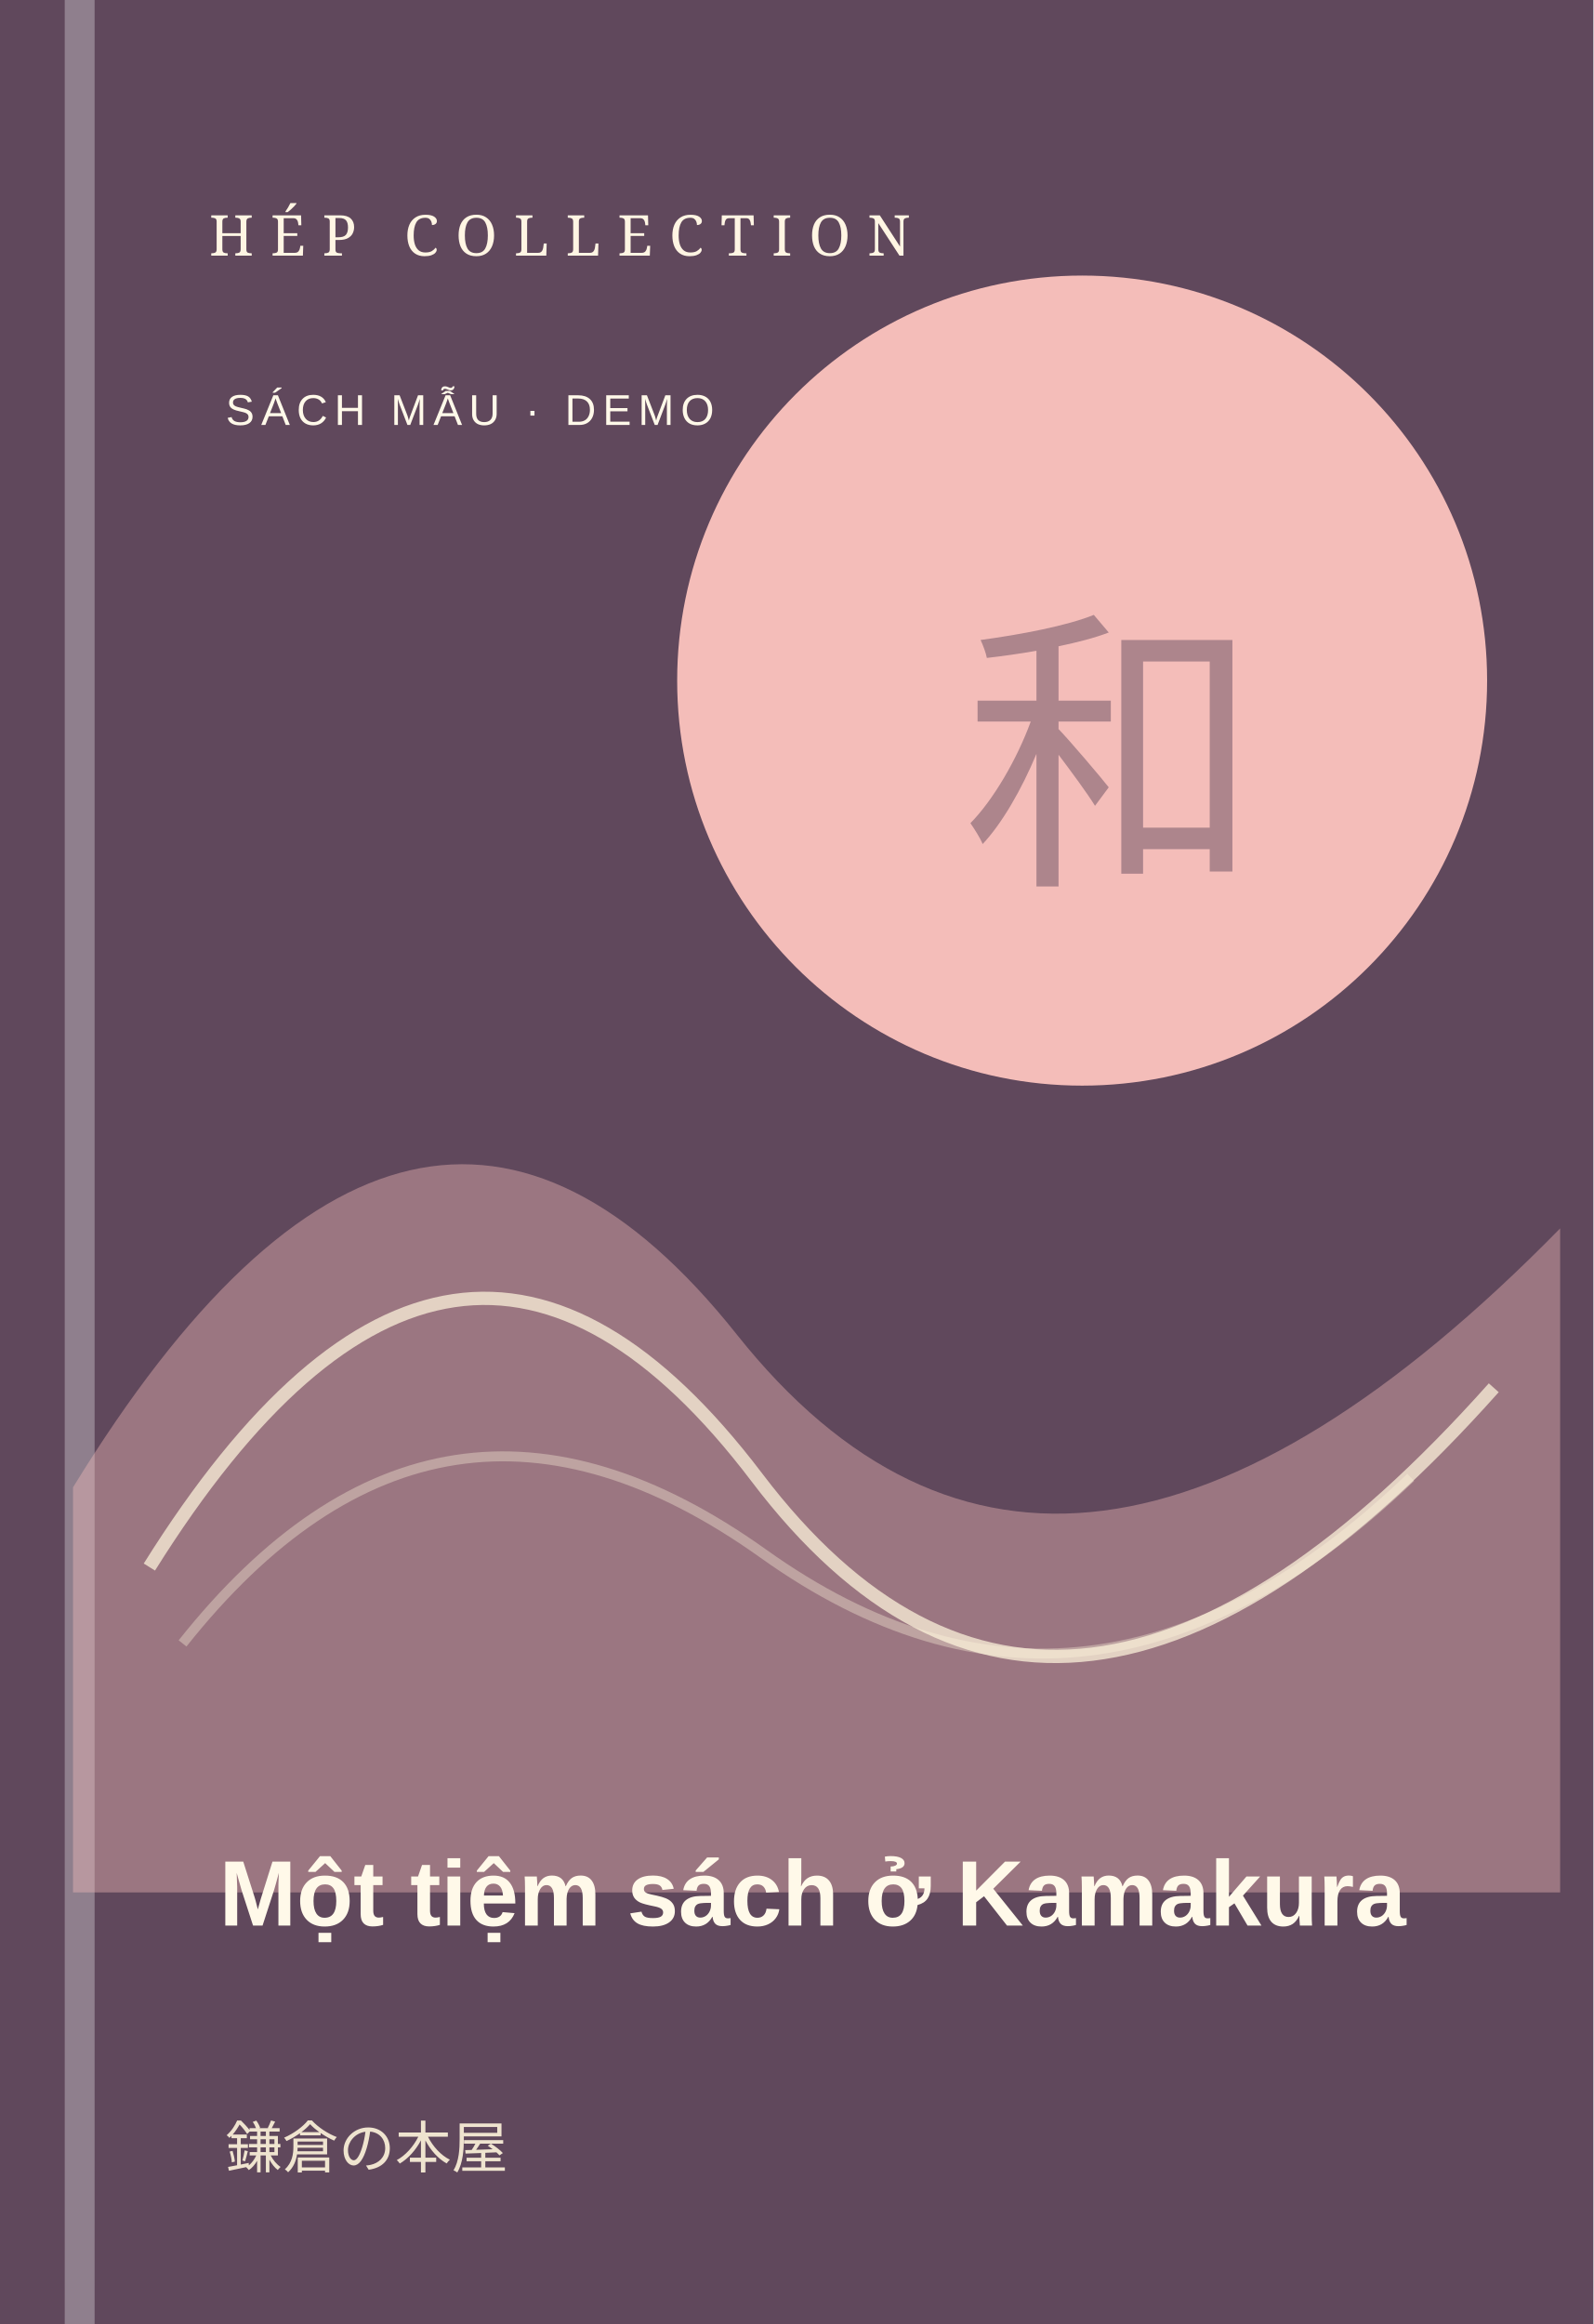
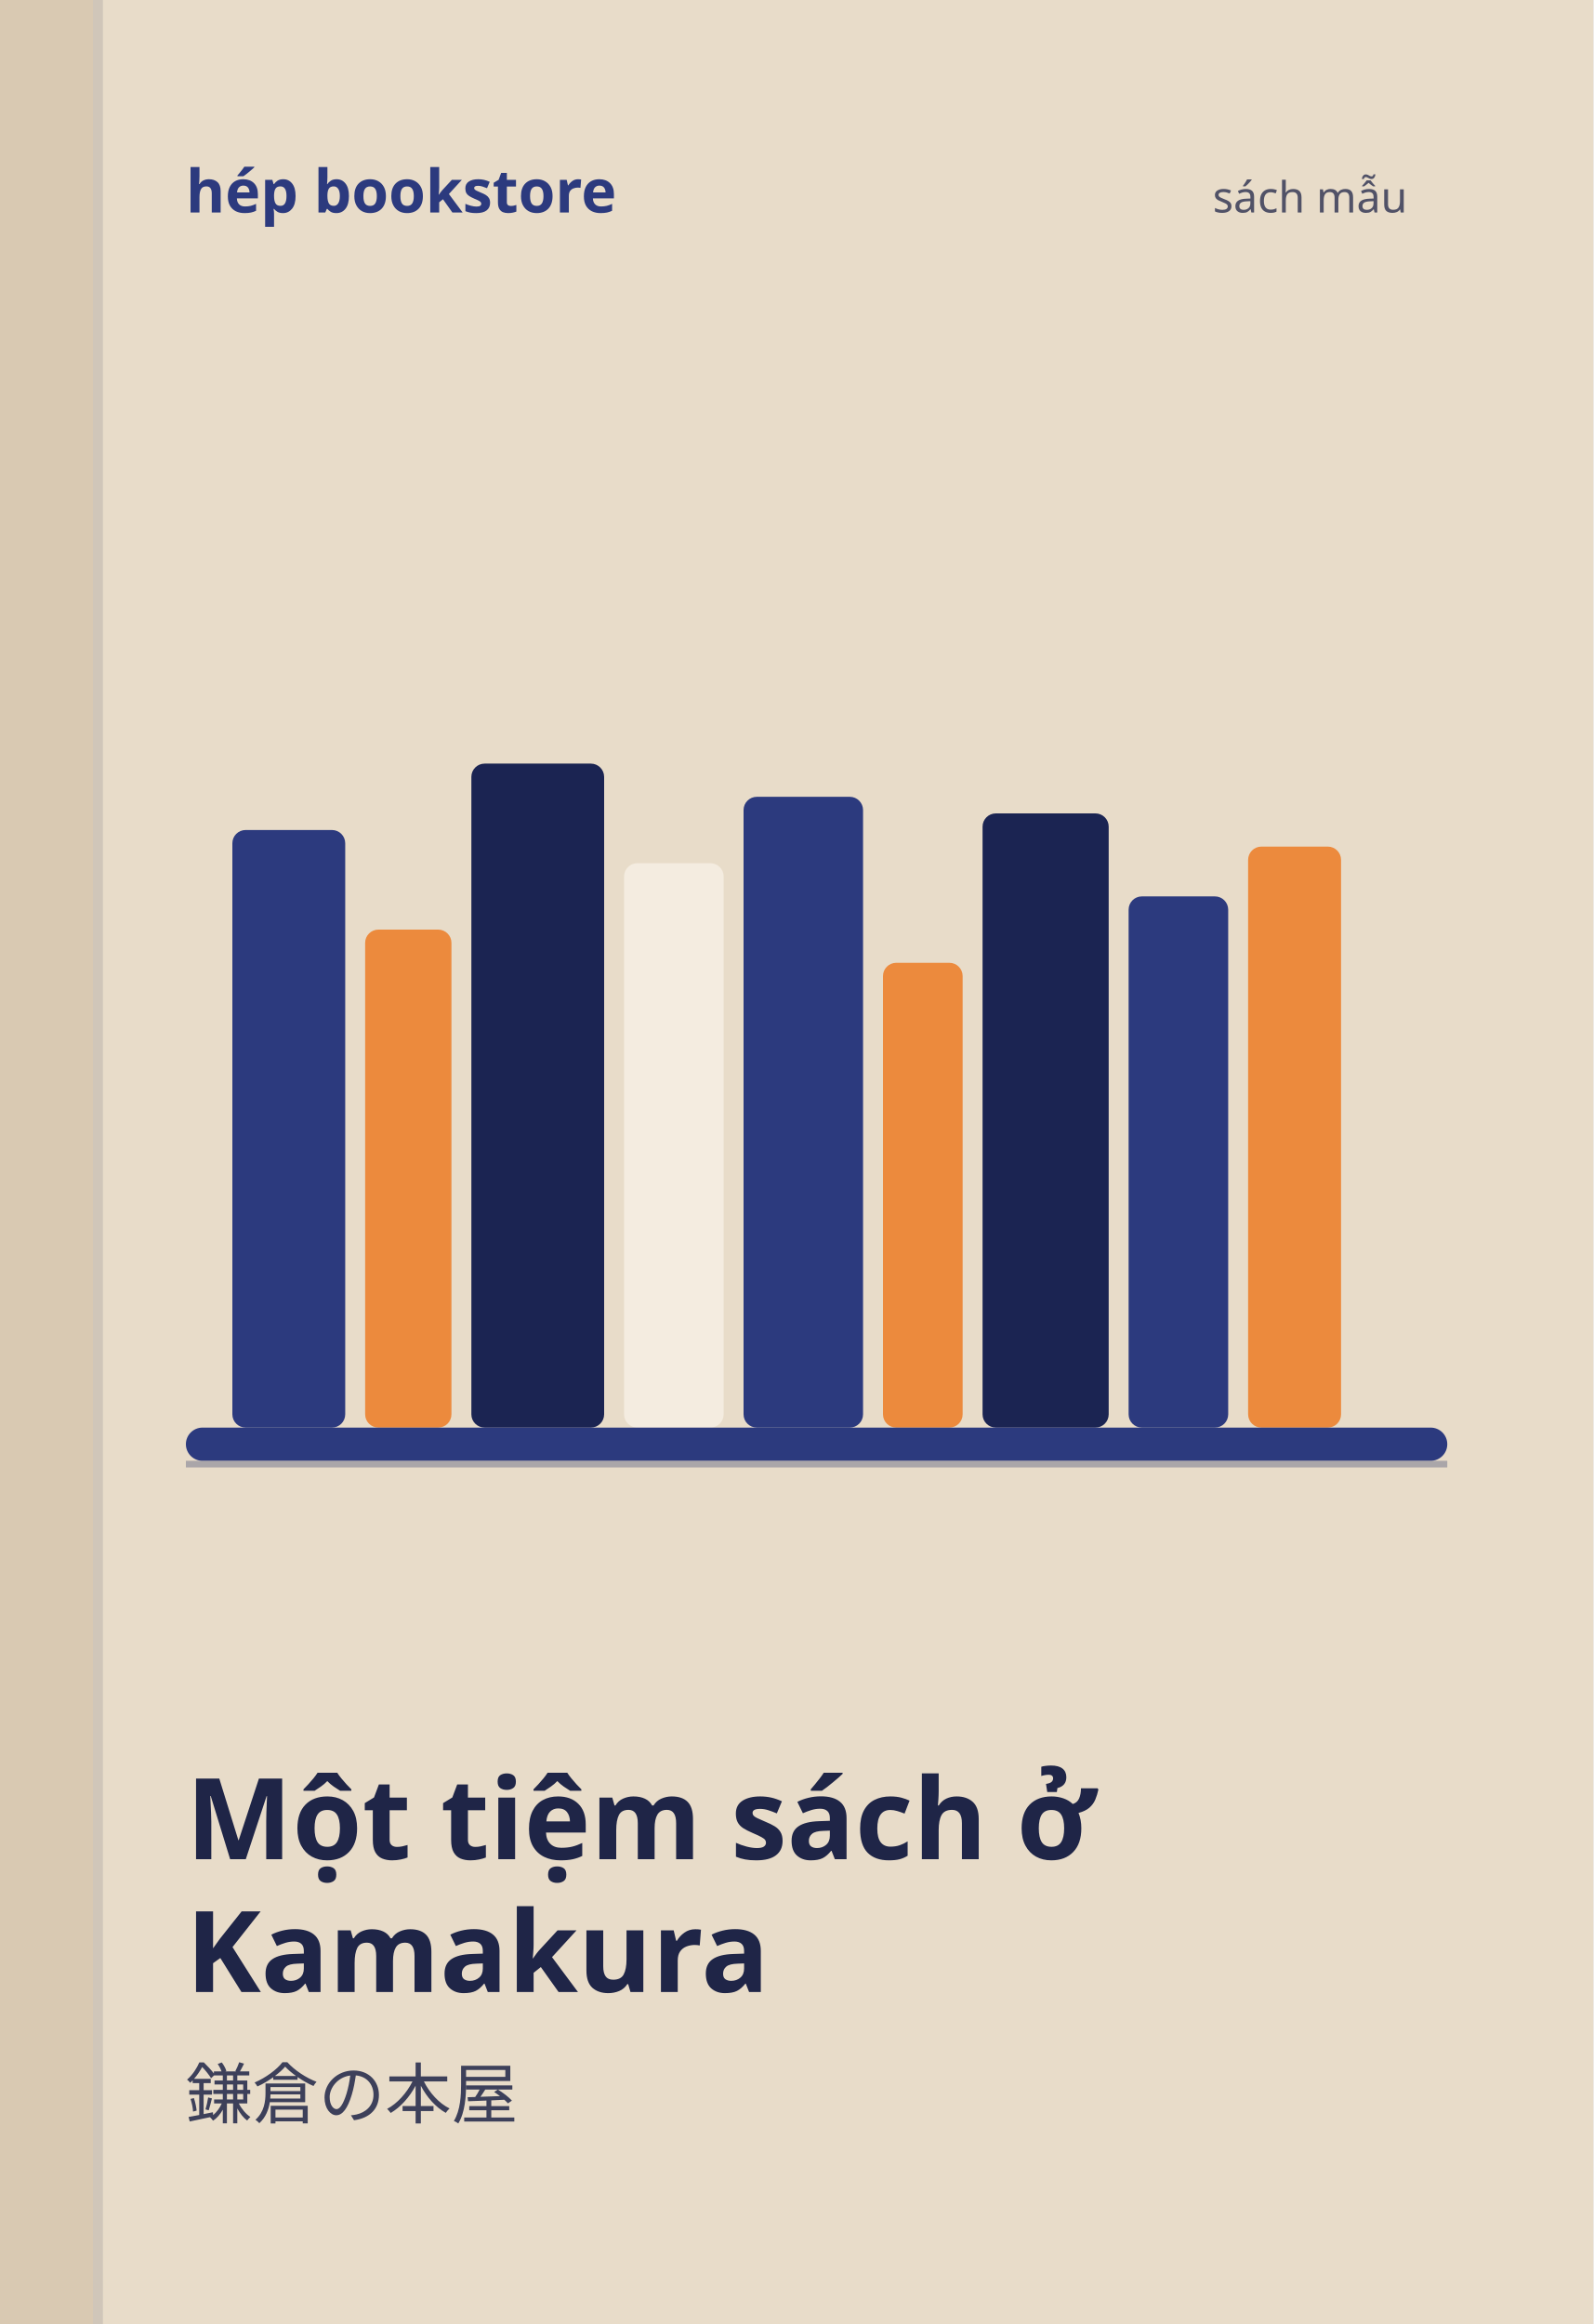
<svg xmlns="http://www.w3.org/2000/svg" width="480" height="700" viewBox="0 0 480 700" role="img" aria-label="Bìa minh họa Một tiệm sách ở Kamakura">
-   <rect width="480" height="700" fill="#60485c" />
-   <path d="M24 0 L24 700" stroke="#ffffff" stroke-opacity=".3" stroke-width="9" />
-   <circle cx="326" cy="205" r="122" fill="#f4bdb9" />
-   <path d="M22 448 Q125 280 222 402 T470 370 L470 570 L22 570" fill="#f4bdb9" fill-opacity=".4" />
-   <path d="M45 472 Q137 325 228 445 T450 418" fill="none" stroke="#fff5dc" stroke-opacity=".72" stroke-width="4" />
-   <path d="M55 495 Q132 398 230 468 T425 445" fill="none" stroke="#fff5dc" stroke-opacity=".35" stroke-width="3" />
-   <text x="63" y="77" font-family="Georgia,serif" font-size="17" letter-spacing="5" fill="#fff5e3">HÉP COLLECTION</text>
-   <text x="66" y="580" font-family="Arial,sans-serif" font-weight="bold" font-size="28" fill="#fff9e9">Một tiệm sách ở Kamakura</text>
-   <text x="66" y="615" font-family="Arial,sans-serif" font-weight="bold" font-size="26" fill="#fff9e9" />
-   <text x="68" y="653" font-family="sans-serif" font-size="17" fill="#fff5dc" opacity=".9">鎌倉の本屋</text>
-   <text x="290" y="260" font-family="serif" font-size="90" fill="#60485c" fill-opacity=".48">和</text>
-   <text x="68" y="128" font-family="Arial" font-size="13" fill="#fff9e9" letter-spacing="2">SÁCH MẪU · DEMO</text>
+   <rect width="480" height="700" fill="#e8dcc9" />
+   <rect x="70" y="250" width="34" height="180" rx="4" fill="#2c3a7e" />
+   <rect x="110" y="280" width="26" height="150" rx="4" fill="#ec8a3d" />
+   <rect x="142" y="230" width="40" height="200" rx="4" fill="#1b2452" />
+   <rect x="188" y="260" width="30" height="170" rx="4" fill="#f4ece0" />
+   <rect x="224" y="240" width="36" height="190" rx="4" fill="#2c3a7e" />
+   <rect x="266" y="290" width="24" height="140" rx="4" fill="#ec8a3d" />
+   <rect x="296" y="245" width="38" height="185" rx="4" fill="#1b2452" />
+   <rect x="340" y="270" width="30" height="160" rx="4" fill="#2c3a7e" />
+   <rect x="376" y="255" width="28" height="175" rx="4" fill="#ec8a3d" />
+   <rect x="56" y="430" width="380" height="10" rx="5" fill="#2c3a7e" />
+   <rect x="56" y="440" width="380" height="2" fill="#4f5679" fill-opacity=".4" />
+   <rect width="28" height="700" fill="#d9c9b2" />
+   <rect x="28" width="3" height="700" fill="#1f2547" fill-opacity=".12" />
+   <text x="56" y="64" font-family="'Baloo 2','Be Vietnam Pro','Segoe UI',system-ui,sans-serif" font-weight="600" font-size="18" fill="#2c3a7e">hép bookstore</text>
+   <text x="424" y="64" text-anchor="end" font-family="'Baloo 2','Be Vietnam Pro','Segoe UI',system-ui,sans-serif" font-size="13" fill="#1f2547" fill-opacity=".75">sách mẫu</text>
+   <text x="56" y="560" font-family="'Baloo 2','Be Vietnam Pro','Segoe UI',system-ui,sans-serif" font-weight="700" font-size="34" fill="#1f2547">Một tiệm sách ở</text>
+   <text x="56" y="600" font-family="'Baloo 2','Be Vietnam Pro','Segoe UI',system-ui,sans-serif" font-weight="700" font-size="34" fill="#1f2547">Kamakura</text>
+   <text x="56" y="638" font-family="'Zen Maru Gothic','Hiragino Maru Gothic ProN','Noto Sans JP',sans-serif" font-weight="500" font-size="20" fill="#1f2547" fill-opacity=".85" lang="ja">鎌倉の本屋</text>
</svg>
